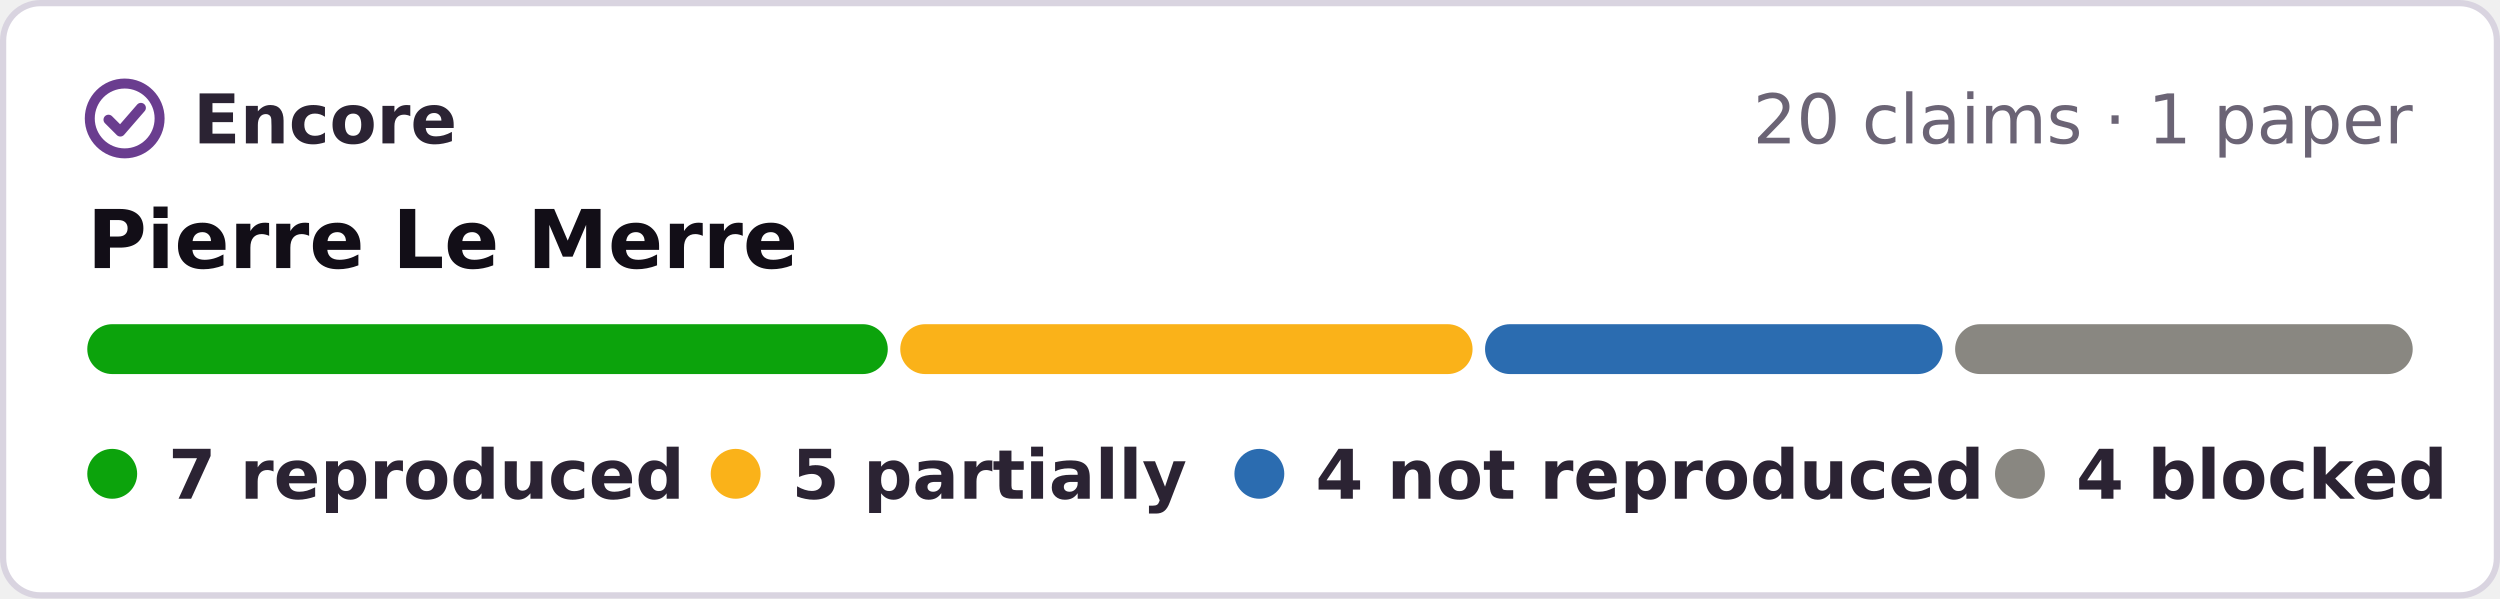
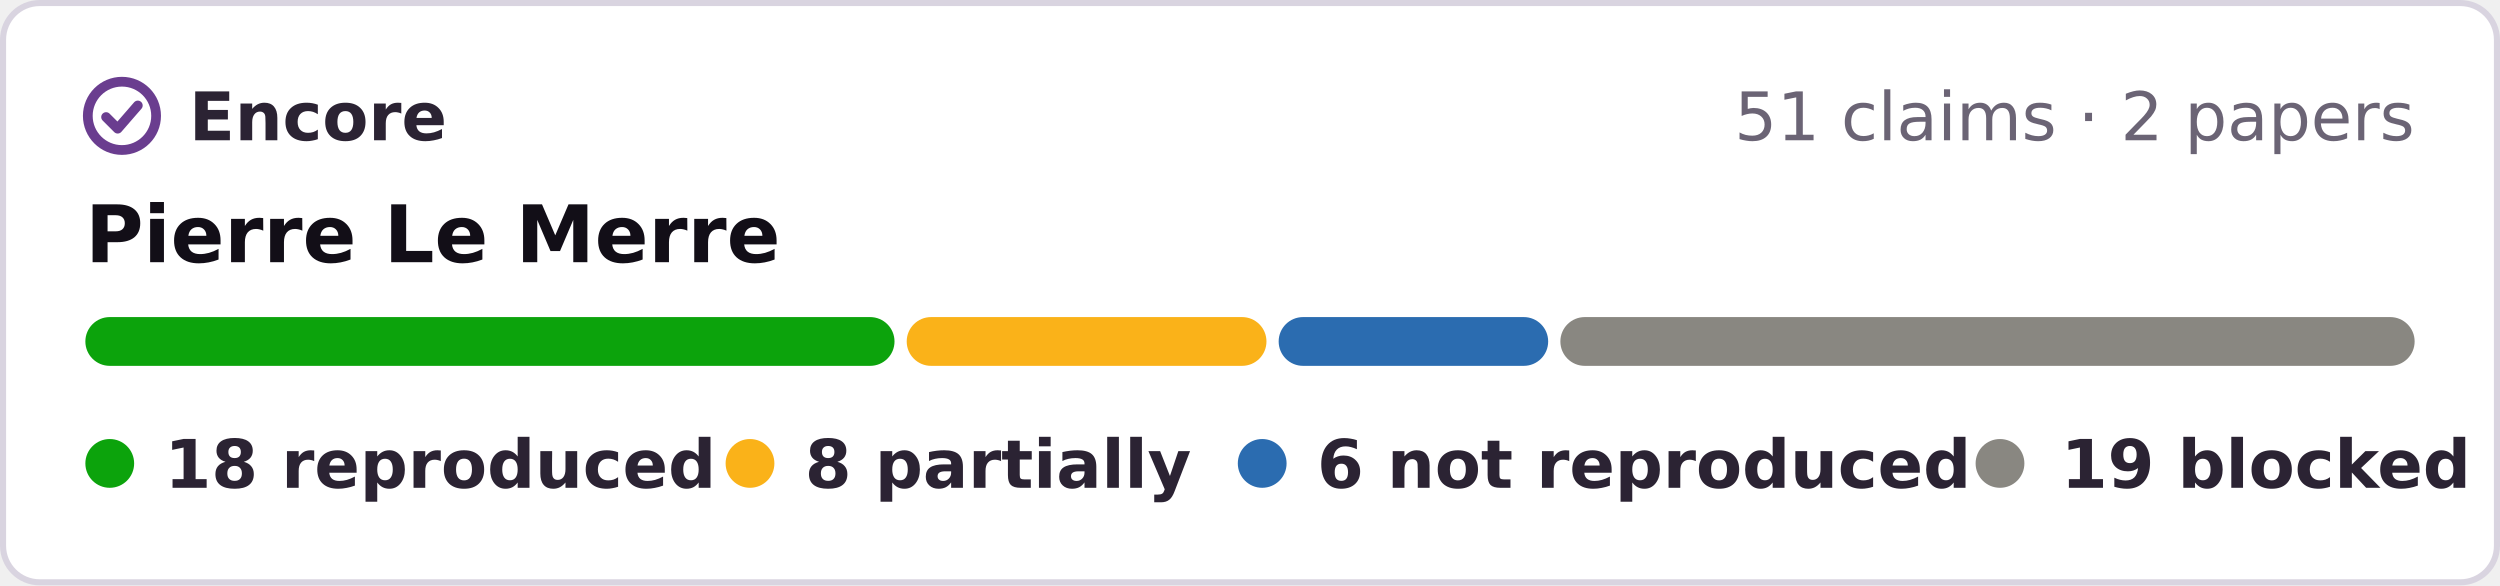
- <svg xmlns="http://www.w3.org/2000/svg" width="401" height="96" viewBox="0 0 401 96" role="img" aria-label="Encore: 7 reproduced, 5 partially reproduced, 4 not reproduced, 4 blocked, of 20 claims in 1 paper of Pierre Le Merre">
-   <rect x=".5" y=".5" width="400" height="95" rx="6" fill="#fff" stroke="#d9d4e0" />
+ <svg xmlns="http://www.w3.org/2000/svg" width="410" height="96" viewBox="0 0 410 96" role="img" aria-label="Encore: 18 reproduced, 8 partially reproduced, 6 not reproduced, 19 blocked, of 51 claims in 2 papers of Pierre Le Merre">
+   <rect x=".5" y=".5" width="409" height="95" rx="6" fill="#fff" stroke="#d9d4e0" />
  <g fill="none" stroke="#6a3d8f" stroke-width="1.6" stroke-linecap="round" stroke-linejoin="round">
    <circle cx="20" cy="19" r="5.6" />
    <path d="M17.4 19.2l1.9 1.9 3.3-3.8" />
  </g>
  <g font-family="Verdana,DejaVu Sans,Geneva,sans-serif" font-size="11">
    <text x="31" y="23" font-weight="bold" fill="#2b2333" textLength="39">Encore</text>
-     <text x="387" y="23" text-anchor="end" fill="#6b6475">20 claims · 1 paper</text>
+     <text x="396" y="23" text-anchor="end" fill="#6b6475">51 claims · 2 papers</text>
    <text x="14" y="43" font-size="13" font-weight="bold" fill="#120e17">Pierre Le Merre</text>
-     <rect x="14.0" y="52" width="128.4" height="8" rx="4" fill="#0ca30c" />
-     <rect x="144.4" y="52" width="91.8" height="8" rx="4" fill="#fab219" />
-     <rect x="238.2" y="52" width="73.4" height="8" rx="4" fill="#2b6cb0" />
-     <rect x="313.6" y="52" width="73.4" height="8" rx="4" fill="#898781" />
+     <rect x="14.0" y="52" width="132.7" height="8" rx="4" fill="#0ca30c" />
+     <rect x="148.7" y="52" width="59.0" height="8" rx="4" fill="#fab219" />
+     <rect x="209.7" y="52" width="44.2" height="8" rx="4" fill="#2b6cb0" />
+     <rect x="255.9" y="52" width="140.1" height="8" rx="4" fill="#898781" />
    <g font-weight="bold" fill="#2b2333">
      <circle cx="18" cy="76" r="4" fill="#0ca30c" />
-       <text x="27" y="80" textLength="73">7 reproduced</text>
-       <circle cx="118" cy="76" r="4" fill="#fab219" />
-       <text x="127" y="80" textLength="57">5 partially</text>
-       <circle cx="202" cy="76" r="4" fill="#2b6cb0" />
-       <text x="211" y="80" textLength="95">4 not reproduced</text>
-       <circle cx="324" cy="76" r="4" fill="#898781" />
-       <text x="333" y="80" textLength="54">4 blocked</text>
+       <text x="27" y="80" textLength="78">18 reproduced</text>
+       <circle cx="123" cy="76" r="4" fill="#fab219" />
+       <text x="132" y="80" textLength="57">8 partially</text>
+       <circle cx="207" cy="76" r="4" fill="#2b6cb0" />
+       <text x="216" y="80" textLength="95">6 not reproduced</text>
+       <circle cx="328" cy="76" r="4" fill="#898781" />
+       <text x="338" y="80" textLength="59">19 blocked</text>
    </g>
  </g>
</svg>
